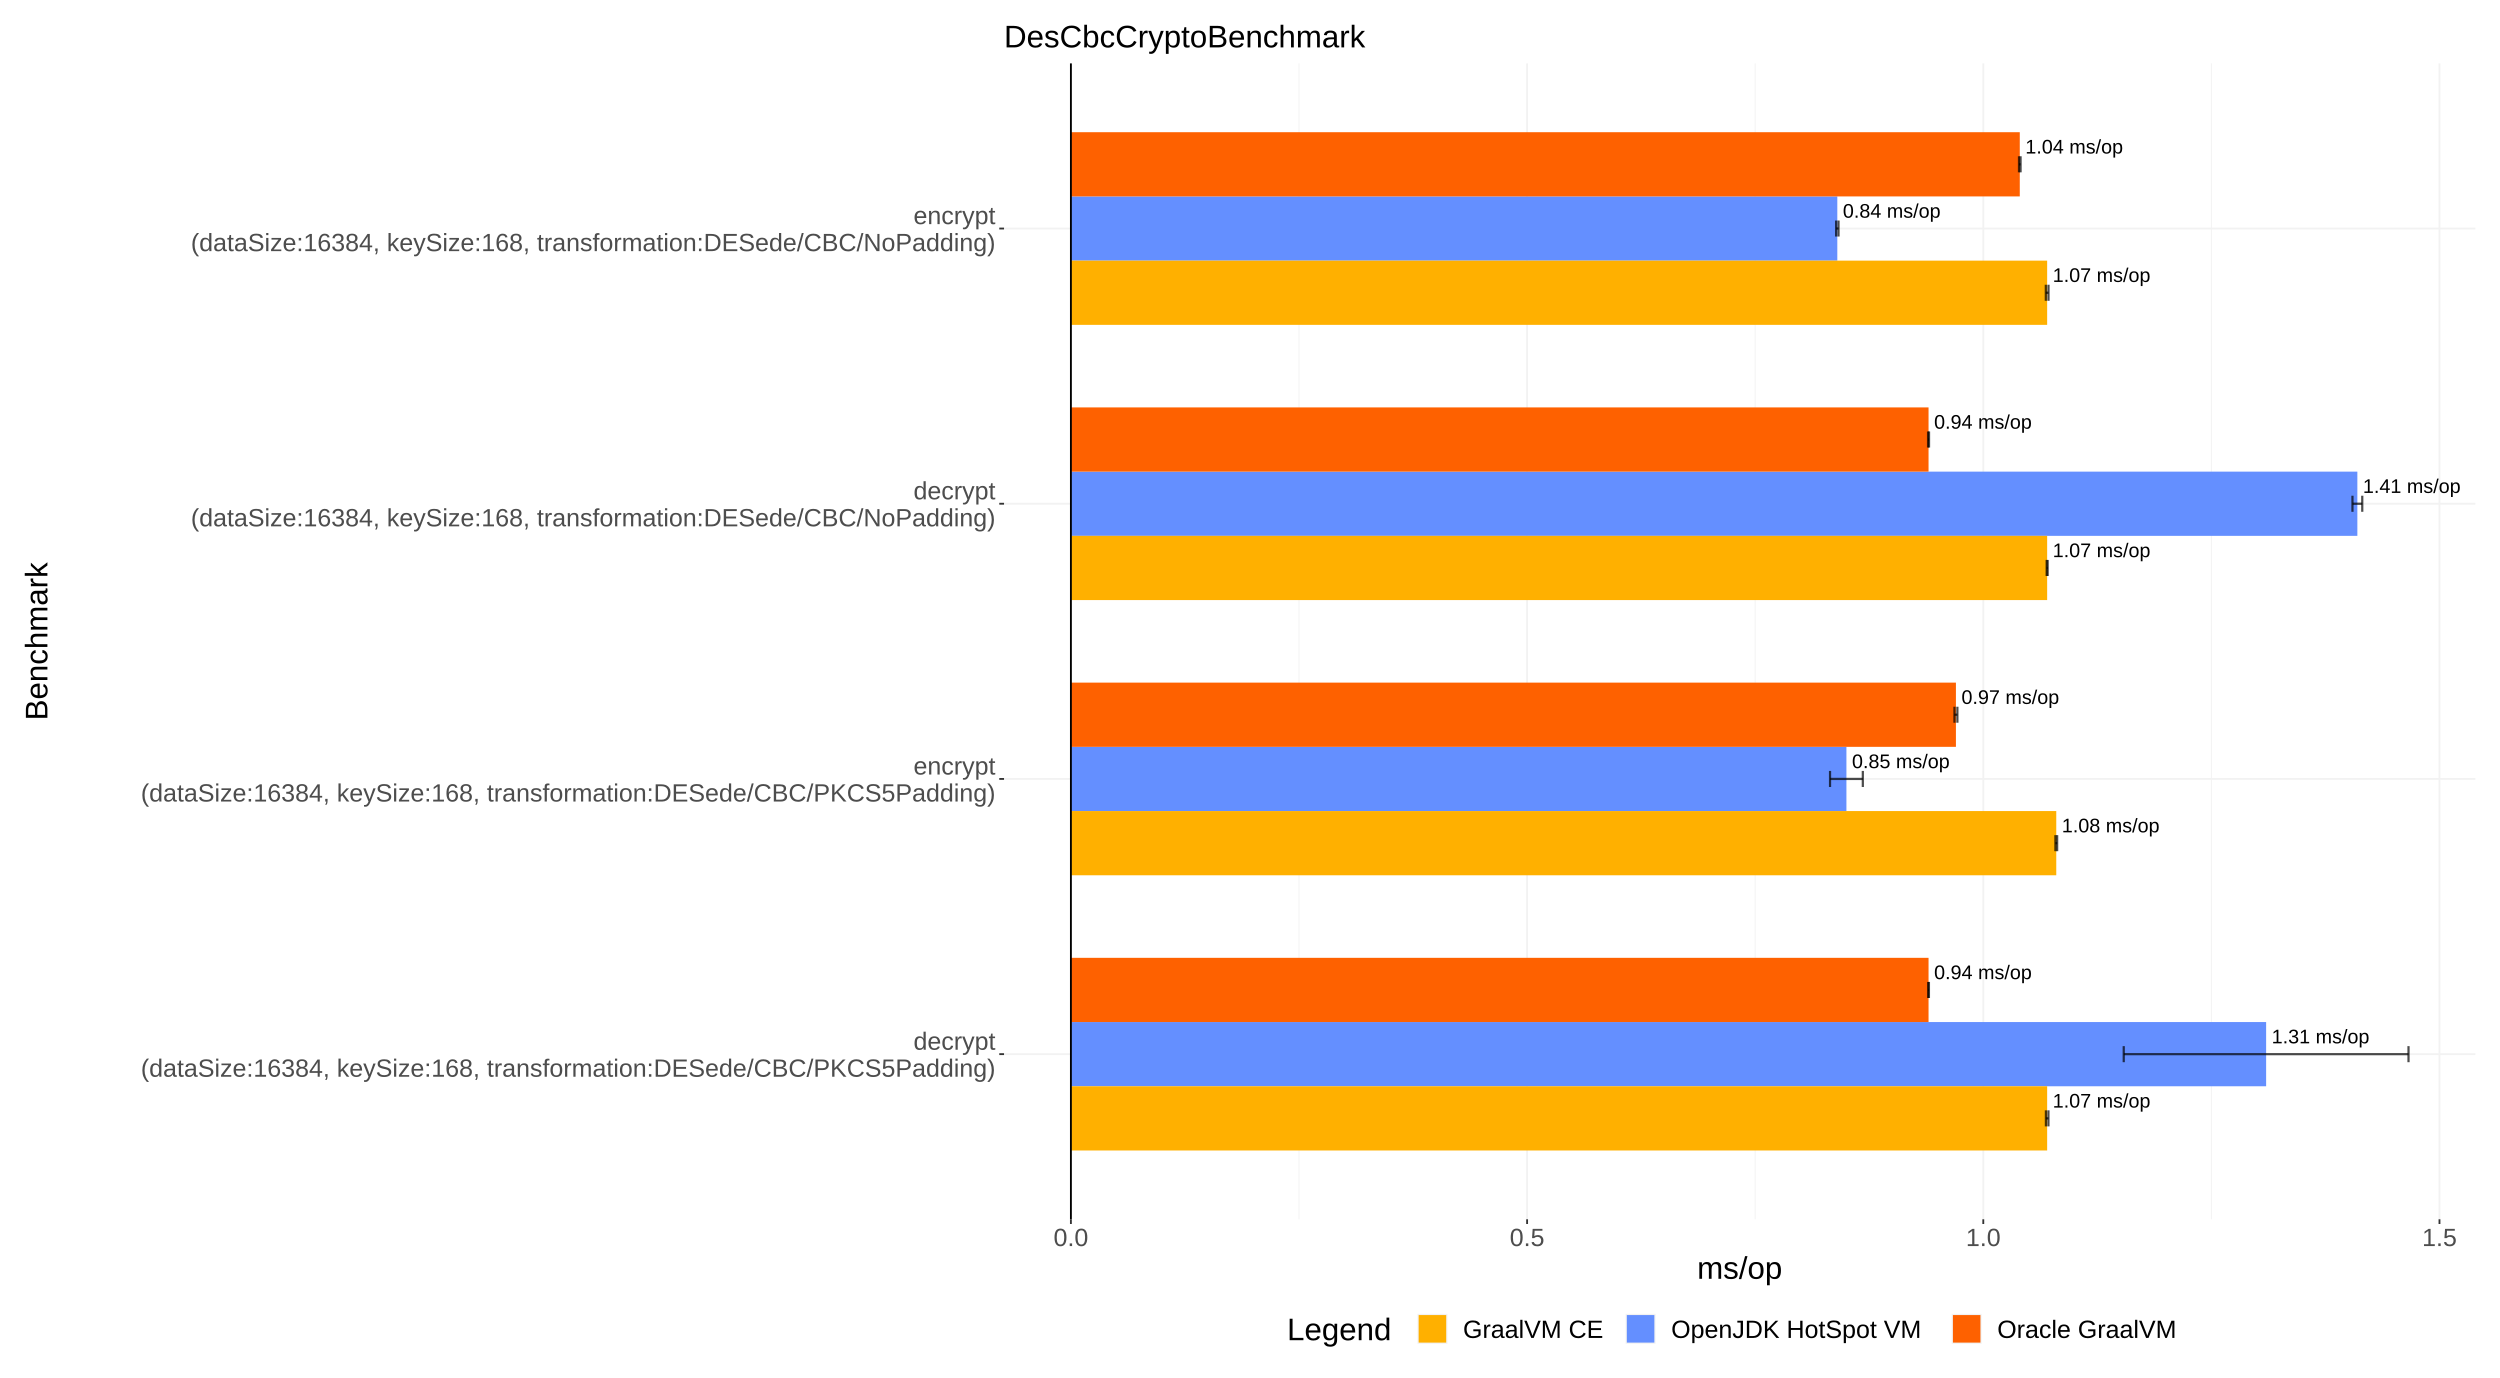
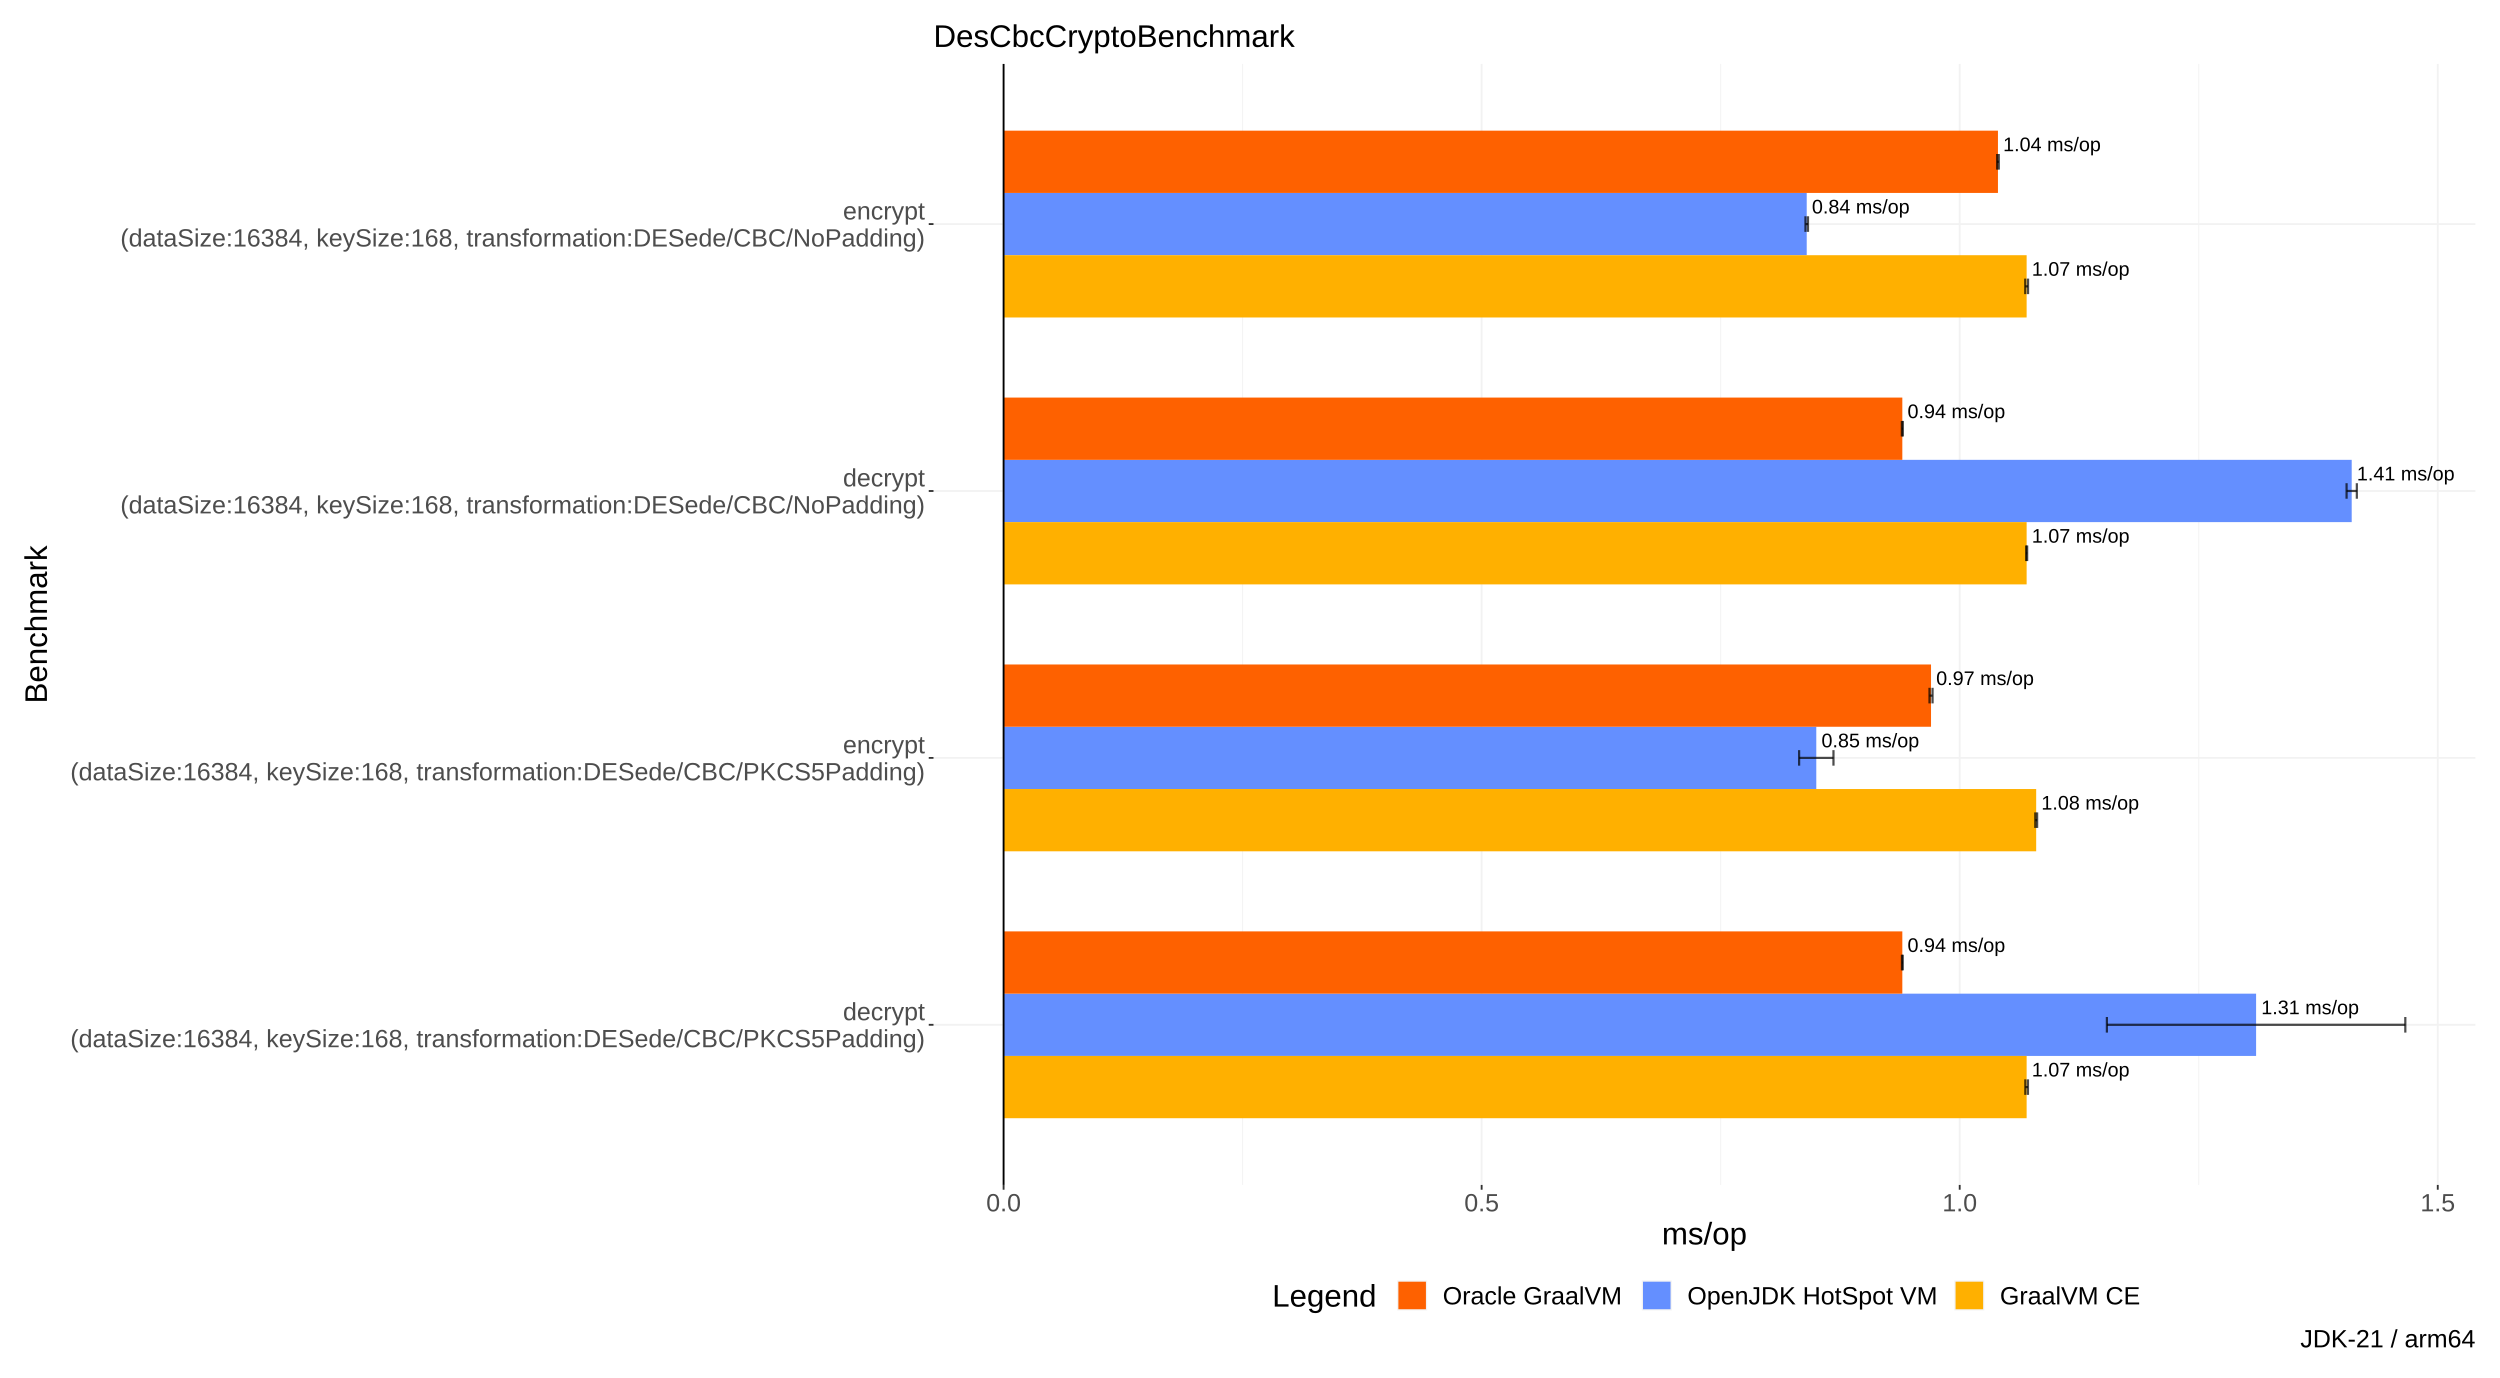
<svg xmlns="http://www.w3.org/2000/svg" class="svglite" width="1440.00pt" height="793.70pt" viewBox="0 0 1440.00 793.70">
  <defs>
    <style type="text/css">
    .svglite line, .svglite polyline, .svglite polygon, .svglite path, .svglite rect, .svglite circle {
      fill: none;
      stroke: #000000;
      stroke-linecap: round;
      stroke-linejoin: round;
      stroke-miterlimit: 10.00;
    }
    .svglite text {
      white-space: pre;
    }
  </style>
  </defs>
  <rect width="100%" height="100%" style="stroke: none; fill: #FFFFFF;" />
  <defs>
    <clipPath id="cpMC4wMHwxNDQwLjAwfDAuMDB8NzkzLjcw">
      <rect x="0.00" y="0.00" width="1440.00" height="793.70" />
    </clipPath>
  </defs>
  <g clip-path="url(#cpMC4wMHwxNDQwLjAwfDAuMDB8NzkzLjcw)">
    <rect x="0.00" y="0.00" width="1440.00" height="793.70" style="stroke-width: 1.07; stroke: #FFFFFF; fill: #FFFFFF;" />
-     <rect x="578.32" y="36.52" width="847.51" height="665.78" style="stroke-width: 1.07; stroke: none;" />
-     <polyline points="748.22,702.30 748.22,36.52 " style="stroke-width: 0.53; stroke: #F2F2F2; stroke-linecap: butt;" />
-     <polyline points="1010.99,702.30 1010.99,36.52 " style="stroke-width: 0.53; stroke: #F2F2F2; stroke-linecap: butt;" />
-     <polyline points="1273.76,702.30 1273.76,36.52 " style="stroke-width: 0.53; stroke: #F2F2F2; stroke-linecap: butt;" />
-     <polyline points="578.32,607.19 1425.83,607.19 " style="stroke-width: 1.07; stroke: #F2F2F2; stroke-linecap: butt;" />
-     <polyline points="578.32,448.67 1425.83,448.67 " style="stroke-width: 1.07; stroke: #F2F2F2; stroke-linecap: butt;" />
-     <polyline points="578.32,290.15 1425.83,290.15 " style="stroke-width: 1.07; stroke: #F2F2F2; stroke-linecap: butt;" />
-     <polyline points="578.32,131.63 1425.83,131.63 " style="stroke-width: 1.07; stroke: #F2F2F2; stroke-linecap: butt;" />
-     <polyline points="616.84,702.30 616.84,36.52 " style="stroke-width: 1.07; stroke: #F2F2F2; stroke-linecap: butt;" />
-     <polyline points="879.61,702.30 879.61,36.52 " style="stroke-width: 1.07; stroke: #F2F2F2; stroke-linecap: butt;" />
-     <polyline points="1142.37,702.30 1142.37,36.52 " style="stroke-width: 1.07; stroke: #F2F2F2; stroke-linecap: butt;" />
-     <polyline points="1405.14,702.30 1405.14,36.52 " style="stroke-width: 1.07; stroke: #F2F2F2; stroke-linecap: butt;" />
-     <rect x="616.84" y="588.70" width="688.45" height="36.99" style="stroke-width: 1.07; stroke: none; stroke-linecap: butt; stroke-linejoin: miter; fill: #648FFF;" />
-     <rect x="616.84" y="625.69" width="562.32" height="36.99" style="stroke-width: 1.07; stroke: none; stroke-linecap: butt; stroke-linejoin: miter; fill: #FFB000;" />
-     <rect x="616.84" y="551.71" width="494.00" height="36.99" style="stroke-width: 1.07; stroke: none; stroke-linecap: butt; stroke-linejoin: miter; fill: #FE6100;" />
-     <rect x="616.84" y="430.18" width="446.70" height="36.99" style="stroke-width: 1.07; stroke: none; stroke-linecap: butt; stroke-linejoin: miter; fill: #648FFF;" />
-     <rect x="616.84" y="467.17" width="567.57" height="36.99" style="stroke-width: 1.07; stroke: none; stroke-linecap: butt; stroke-linejoin: miter; fill: #FFB000;" />
-     <rect x="616.84" y="393.19" width="509.77" height="36.99" style="stroke-width: 1.07; stroke: none; stroke-linecap: butt; stroke-linejoin: miter; fill: #FE6100;" />
-     <rect x="616.84" y="271.66" width="741.00" height="36.99" style="stroke-width: 1.07; stroke: none; stroke-linecap: butt; stroke-linejoin: miter; fill: #648FFF;" />
-     <rect x="616.84" y="308.65" width="562.32" height="36.99" style="stroke-width: 1.07; stroke: none; stroke-linecap: butt; stroke-linejoin: miter; fill: #FFB000;" />
-     <rect x="616.84" y="234.67" width="494.00" height="36.99" style="stroke-width: 1.07; stroke: none; stroke-linecap: butt; stroke-linejoin: miter; fill: #FE6100;" />
-     <rect x="616.84" y="113.14" width="441.45" height="36.99" style="stroke-width: 1.07; stroke: none; stroke-linecap: butt; stroke-linejoin: miter; fill: #648FFF;" />
-     <rect x="616.84" y="150.13" width="562.32" height="36.99" style="stroke-width: 1.07; stroke: none; stroke-linecap: butt; stroke-linejoin: miter; fill: #FFB000;" />
-     <rect x="616.84" y="76.15" width="546.55" height="36.99" style="stroke-width: 1.07; stroke: none; stroke-linecap: butt; stroke-linejoin: miter; fill: #FE6100;" />
-     <text x="1308.49" y="600.97" style="font-size: 11.38px; font-family: &quot;Liberation Sans&quot;;" textLength="63.96px" lengthAdjust="spacingAndGlyphs">1.31 ms/op</text>
-     <text x="1182.36" y="637.96" style="font-size: 11.38px; font-family: &quot;Liberation Sans&quot;;" textLength="63.96px" lengthAdjust="spacingAndGlyphs">1.07 ms/op</text>
-     <text x="1114.04" y="563.98" style="font-size: 11.38px; font-family: &quot;Liberation Sans&quot;;" textLength="63.96px" lengthAdjust="spacingAndGlyphs">0.94 ms/op</text>
-     <text x="1066.74" y="442.45" style="font-size: 11.38px; font-family: &quot;Liberation Sans&quot;;" textLength="63.96px" lengthAdjust="spacingAndGlyphs">0.85 ms/op</text>
-     <text x="1187.61" y="479.44" style="font-size: 11.38px; font-family: &quot;Liberation Sans&quot;;" textLength="63.96px" lengthAdjust="spacingAndGlyphs">1.08 ms/op</text>
-     <text x="1129.81" y="405.46" style="font-size: 11.38px; font-family: &quot;Liberation Sans&quot;;" textLength="63.96px" lengthAdjust="spacingAndGlyphs">0.97 ms/op</text>
-     <text x="1361.04" y="283.93" style="font-size: 11.38px; font-family: &quot;Liberation Sans&quot;;" textLength="63.96px" lengthAdjust="spacingAndGlyphs">1.41 ms/op</text>
-     <text x="1182.36" y="320.92" style="font-size: 11.38px; font-family: &quot;Liberation Sans&quot;;" textLength="63.96px" lengthAdjust="spacingAndGlyphs">1.07 ms/op</text>
-     <text x="1114.04" y="246.94" style="font-size: 11.38px; font-family: &quot;Liberation Sans&quot;;" textLength="63.96px" lengthAdjust="spacingAndGlyphs">0.94 ms/op</text>
-     <text x="1061.49" y="125.41" style="font-size: 11.38px; font-family: &quot;Liberation Sans&quot;;" textLength="63.96px" lengthAdjust="spacingAndGlyphs">0.84 ms/op</text>
-     <text x="1182.36" y="162.40" style="font-size: 11.38px; font-family: &quot;Liberation Sans&quot;;" textLength="63.96px" lengthAdjust="spacingAndGlyphs">1.07 ms/op</text>
-     <text x="1166.59" y="88.43" style="font-size: 11.38px; font-family: &quot;Liberation Sans&quot;;" textLength="63.96px" lengthAdjust="spacingAndGlyphs">1.04 ms/op</text>
-     <polyline points="1387.30,611.82 1387.30,602.57 " style="stroke-width: 1.28; stroke: #000000; stroke-opacity: 0.70; stroke-linecap: butt;" />
-     <polyline points="1387.30,607.19 1223.27,607.19 " style="stroke-width: 1.28; stroke: #000000; stroke-opacity: 0.70; stroke-linecap: butt;" />
-     <polyline points="1223.27,611.82 1223.27,602.57 " style="stroke-width: 1.28; stroke: #000000; stroke-opacity: 0.70; stroke-linecap: butt;" />
-     <polyline points="1179.89,648.80 1179.89,639.56 " style="stroke-width: 1.28; stroke: #000000; stroke-opacity: 0.70; stroke-linecap: butt;" />
-     <polyline points="1179.89,644.18 1178.44,644.18 " style="stroke-width: 1.28; stroke: #000000; stroke-opacity: 0.70; stroke-linecap: butt;" />
-     <polyline points="1178.44,648.80 1178.44,639.56 " style="stroke-width: 1.28; stroke: #000000; stroke-opacity: 0.70; stroke-linecap: butt;" />
-     <polyline points="1111.06,574.83 1111.06,565.58 " style="stroke-width: 1.28; stroke: #000000; stroke-opacity: 0.70; stroke-linecap: butt;" />
-     <polyline points="1111.06,570.20 1110.62,570.20 " style="stroke-width: 1.28; stroke: #000000; stroke-opacity: 0.70; stroke-linecap: butt;" />
-     <polyline points="1110.62,574.83 1110.62,565.58 " style="stroke-width: 1.28; stroke: #000000; stroke-opacity: 0.70; stroke-linecap: butt;" />
-     <polyline points="1072.99,453.30 1072.99,444.05 " style="stroke-width: 1.28; stroke: #000000; stroke-opacity: 0.70; stroke-linecap: butt;" />
-     <polyline points="1072.99,448.67 1054.10,448.67 " style="stroke-width: 1.28; stroke: #000000; stroke-opacity: 0.70; stroke-linecap: butt;" />
-     <polyline points="1054.10,453.30 1054.10,444.05 " style="stroke-width: 1.28; stroke: #000000; stroke-opacity: 0.70; stroke-linecap: butt;" />
-     <polyline points="1184.92,490.28 1184.92,481.04 " style="stroke-width: 1.28; stroke: #000000; stroke-opacity: 0.70; stroke-linecap: butt;" />
-     <polyline points="1184.92,485.66 1183.91,485.66 " style="stroke-width: 1.28; stroke: #000000; stroke-opacity: 0.70; stroke-linecap: butt;" />
-     <polyline points="1183.91,490.28 1183.91,481.04 " style="stroke-width: 1.28; stroke: #000000; stroke-opacity: 0.70; stroke-linecap: butt;" />
-     <polyline points="1127.45,416.31 1127.45,407.06 " style="stroke-width: 1.28; stroke: #000000; stroke-opacity: 0.70; stroke-linecap: butt;" />
-     <polyline points="1127.45,411.68 1125.77,411.68 " style="stroke-width: 1.28; stroke: #000000; stroke-opacity: 0.70; stroke-linecap: butt;" />
-     <polyline points="1125.77,416.31 1125.77,407.06 " style="stroke-width: 1.28; stroke: #000000; stroke-opacity: 0.70; stroke-linecap: butt;" />
-     <polyline points="1360.66,294.78 1360.66,285.53 " style="stroke-width: 1.28; stroke: #000000; stroke-opacity: 0.70; stroke-linecap: butt;" />
-     <polyline points="1360.66,290.15 1355.02,290.15 " style="stroke-width: 1.28; stroke: #000000; stroke-opacity: 0.70; stroke-linecap: butt;" />
-     <polyline points="1355.02,294.78 1355.02,285.53 " style="stroke-width: 1.28; stroke: #000000; stroke-opacity: 0.70; stroke-linecap: butt;" />
-     <polyline points="1179.45,331.76 1179.45,322.52 " style="stroke-width: 1.28; stroke: #000000; stroke-opacity: 0.70; stroke-linecap: butt;" />
-     <polyline points="1179.45,327.14 1178.88,327.14 " style="stroke-width: 1.28; stroke: #000000; stroke-opacity: 0.70; stroke-linecap: butt;" />
-     <polyline points="1178.88,331.76 1178.88,322.52 " style="stroke-width: 1.28; stroke: #000000; stroke-opacity: 0.70; stroke-linecap: butt;" />
-     <polyline points="1111.12,257.79 1111.12,248.54 " style="stroke-width: 1.28; stroke: #000000; stroke-opacity: 0.70; stroke-linecap: butt;" />
-     <polyline points="1111.12,253.17 1110.56,253.17 " style="stroke-width: 1.28; stroke: #000000; stroke-opacity: 0.70; stroke-linecap: butt;" />
-     <polyline points="1110.56,257.79 1110.56,248.54 " style="stroke-width: 1.28; stroke: #000000; stroke-opacity: 0.70; stroke-linecap: butt;" />
-     <polyline points="1058.98,136.26 1058.98,127.01 " style="stroke-width: 1.28; stroke: #000000; stroke-opacity: 0.70; stroke-linecap: butt;" />
-     <polyline points="1058.98,131.63 1057.60,131.63 " style="stroke-width: 1.28; stroke: #000000; stroke-opacity: 0.70; stroke-linecap: butt;" />
-     <polyline points="1057.60,136.26 1057.60,127.01 " style="stroke-width: 1.28; stroke: #000000; stroke-opacity: 0.70; stroke-linecap: butt;" />
-     <polyline points="1179.93,173.25 1179.93,164.00 " style="stroke-width: 1.28; stroke: #000000; stroke-opacity: 0.70; stroke-linecap: butt;" />
-     <polyline points="1179.93,168.62 1178.39,168.62 " style="stroke-width: 1.28; stroke: #000000; stroke-opacity: 0.70; stroke-linecap: butt;" />
-     <polyline points="1178.39,173.25 1178.39,164.00 " style="stroke-width: 1.28; stroke: #000000; stroke-opacity: 0.70; stroke-linecap: butt;" />
-     <polyline points="1163.85,99.27 1163.85,90.02 " style="stroke-width: 1.28; stroke: #000000; stroke-opacity: 0.70; stroke-linecap: butt;" />
-     <polyline points="1163.85,94.65 1162.94,94.65 " style="stroke-width: 1.28; stroke: #000000; stroke-opacity: 0.70; stroke-linecap: butt;" />
-     <polyline points="1162.94,99.27 1162.94,90.02 " style="stroke-width: 1.28; stroke: #000000; stroke-opacity: 0.70; stroke-linecap: butt;" />
-     <line x1="616.84" y1="702.30" x2="616.84" y2="36.52" style="stroke-width: 1.07; stroke-linecap: butt;" />
-     <text x="573.39" y="604.66" text-anchor="end" style="font-size: 14.40px;fill: #4D4D4D; font-family: &quot;Liberation Sans&quot;;" textLength="55.12px" lengthAdjust="spacingAndGlyphs">decrypt</text>
-     <text x="573.39" y="620.21" text-anchor="end" style="font-size: 14.40px;fill: #4D4D4D; font-family: &quot;Liberation Sans&quot;;" textLength="539.60px" lengthAdjust="spacingAndGlyphs">(dataSize:16384, keySize:168, transformation:DESede/CBC/PKCS5Padding)</text>
-     <text x="573.39" y="446.14" text-anchor="end" style="font-size: 14.40px;fill: #4D4D4D; font-family: &quot;Liberation Sans&quot;;" textLength="55.11px" lengthAdjust="spacingAndGlyphs">encrypt</text>
-     <text x="573.39" y="461.69" text-anchor="end" style="font-size: 14.40px;fill: #4D4D4D; font-family: &quot;Liberation Sans&quot;;" textLength="539.60px" lengthAdjust="spacingAndGlyphs">(dataSize:16384, keySize:168, transformation:DESede/CBC/PKCS5Padding)</text>
-     <text x="573.39" y="287.62" text-anchor="end" style="font-size: 14.40px;fill: #4D4D4D; font-family: &quot;Liberation Sans&quot;;" textLength="55.12px" lengthAdjust="spacingAndGlyphs">decrypt</text>
-     <text x="573.39" y="303.17" text-anchor="end" style="font-size: 14.40px;fill: #4D4D4D; font-family: &quot;Liberation Sans&quot;;" textLength="513.50px" lengthAdjust="spacingAndGlyphs">(dataSize:16384, keySize:168, transformation:DESede/CBC/NoPadding)</text>
-     <text x="573.39" y="129.10" text-anchor="end" style="font-size: 14.40px;fill: #4D4D4D; font-family: &quot;Liberation Sans&quot;;" textLength="55.11px" lengthAdjust="spacingAndGlyphs">encrypt</text>
-     <text x="573.39" y="144.66" text-anchor="end" style="font-size: 14.40px;fill: #4D4D4D; font-family: &quot;Liberation Sans&quot;;" textLength="513.50px" lengthAdjust="spacingAndGlyphs">(dataSize:16384, keySize:168, transformation:DESede/CBC/NoPadding)</text>
-     <polyline points="575.58,607.19 578.32,607.19 " style="stroke-width: 1.07; stroke: #333333; stroke-linecap: butt;" />
-     <polyline points="575.58,448.67 578.32,448.67 " style="stroke-width: 1.07; stroke: #333333; stroke-linecap: butt;" />
-     <polyline points="575.58,290.15 578.32,290.15 " style="stroke-width: 1.07; stroke: #333333; stroke-linecap: butt;" />
-     <polyline points="575.58,131.63 578.32,131.63 " style="stroke-width: 1.07; stroke: #333333; stroke-linecap: butt;" />
-     <polyline points="616.84,705.04 616.84,702.30 " style="stroke-width: 1.07; stroke: #333333; stroke-linecap: butt;" />
-     <polyline points="879.61,705.04 879.61,702.30 " style="stroke-width: 1.07; stroke: #333333; stroke-linecap: butt;" />
-     <polyline points="1142.37,705.04 1142.37,702.30 " style="stroke-width: 1.07; stroke: #333333; stroke-linecap: butt;" />
-     <polyline points="1405.14,705.04 1405.14,702.30 " style="stroke-width: 1.07; stroke: #333333; stroke-linecap: butt;" />
-     <text x="616.84" y="717.73" text-anchor="middle" style="font-size: 14.40px;fill: #4D4D4D; font-family: &quot;Liberation Sans&quot;;" textLength="22.89px" lengthAdjust="spacingAndGlyphs">0.0</text>
-     <text x="879.61" y="717.73" text-anchor="middle" style="font-size: 14.40px;fill: #4D4D4D; font-family: &quot;Liberation Sans&quot;;" textLength="22.89px" lengthAdjust="spacingAndGlyphs">0.5</text>
-     <text x="1142.37" y="717.73" text-anchor="middle" style="font-size: 14.40px;fill: #4D4D4D; font-family: &quot;Liberation Sans&quot;;" textLength="22.89px" lengthAdjust="spacingAndGlyphs">1.0</text>
-     <text x="1405.14" y="717.73" text-anchor="middle" style="font-size: 14.40px;fill: #4D4D4D; font-family: &quot;Liberation Sans&quot;;" textLength="22.89px" lengthAdjust="spacingAndGlyphs">1.5</text>
-     <text x="1002.07" y="736.59" text-anchor="middle" style="font-size: 18.00px; font-family: &quot;Liberation Sans&quot;;" textLength="55.41px" lengthAdjust="spacingAndGlyphs">ms/op</text>
-     <text transform="translate(27.30,369.41) rotate(-90)" text-anchor="middle" style="font-size: 18.00px; font-family: &quot;Liberation Sans&quot;;" textLength="102.52px" lengthAdjust="spacingAndGlyphs">Benchmark</text>
-     <rect x="735.88" y="751.29" width="532.38" height="28.24" style="stroke-width: 1.07; stroke: none; fill: #FFFFFF;" />
-     <text x="741.36" y="771.97" style="font-size: 18.00px; font-family: &quot;Liberation Sans&quot;;" textLength="66.12px" lengthAdjust="spacingAndGlyphs">Legend</text>
-     <rect x="816.44" y="756.77" width="17.28" height="17.28" style="stroke-width: 1.07; stroke: none; fill: #F2F2F2;" />
-     <rect x="817.15" y="757.48" width="15.86" height="15.86" style="stroke-width: 1.07; stroke: none; stroke-linecap: butt; stroke-linejoin: miter; fill: #FFB000;" />
-     <rect x="936.34" y="756.77" width="17.28" height="17.28" style="stroke-width: 1.07; stroke: none; fill: #F2F2F2;" />
-     <rect x="937.05" y="757.48" width="15.86" height="15.86" style="stroke-width: 1.07; stroke: none; stroke-linecap: butt; stroke-linejoin: miter; fill: #648FFF;" />
-     <rect x="1124.17" y="756.77" width="17.28" height="17.28" style="stroke-width: 1.07; stroke: none; fill: #F2F2F2;" />
-     <rect x="1124.88" y="757.48" width="15.86" height="15.86" style="stroke-width: 1.07; stroke: none; stroke-linecap: butt; stroke-linejoin: miter; fill: #FE6100;" />
-     <text x="842.69" y="770.65" style="font-size: 14.40px; font-family: &quot;Liberation Sans&quot;;" textLength="84.69px" lengthAdjust="spacingAndGlyphs">GraalVM CE</text>
-     <text x="962.59" y="770.65" style="font-size: 14.40px; font-family: &quot;Liberation Sans&quot;;" textLength="152.61px" lengthAdjust="spacingAndGlyphs">OpenJDK HotSpot VM</text>
-     <text x="1150.41" y="770.65" style="font-size: 14.40px; font-family: &quot;Liberation Sans&quot;;" textLength="112.37px" lengthAdjust="spacingAndGlyphs">Oracle GraalVM</text>
-     <text x="578.32" y="27.30" style="font-size: 18.00px; font-family: &quot;Liberation Sans&quot;;" textLength="230.85px" lengthAdjust="spacingAndGlyphs">DesCbcCryptoBenchmark</text>
+     <rect x="537.70" y="36.82" width="888.12" height="645.71" style="stroke-width: 1.07; stroke: none;" />
+     <polyline points="715.75,682.53 715.75,36.82 " style="stroke-width: 0.53; stroke: #F2F2F2; stroke-linecap: butt;" />
+     <polyline points="991.11,682.53 991.11,36.82 " style="stroke-width: 0.53; stroke: #F2F2F2; stroke-linecap: butt;" />
+     <polyline points="1266.47,682.53 1266.47,36.82 " style="stroke-width: 0.53; stroke: #F2F2F2; stroke-linecap: butt;" />
+     <polyline points="537.70,590.29 1425.83,590.29 " style="stroke-width: 1.07; stroke: #F2F2F2; stroke-linecap: butt;" />
+     <polyline points="537.70,436.55 1425.83,436.55 " style="stroke-width: 1.07; stroke: #F2F2F2; stroke-linecap: butt;" />
+     <polyline points="537.70,282.81 1425.83,282.81 " style="stroke-width: 1.07; stroke: #F2F2F2; stroke-linecap: butt;" />
+     <polyline points="537.70,129.07 1425.83,129.07 " style="stroke-width: 1.07; stroke: #F2F2F2; stroke-linecap: butt;" />
+     <polyline points="578.07,682.53 578.07,36.82 " style="stroke-width: 1.07; stroke: #F2F2F2; stroke-linecap: butt;" />
+     <polyline points="853.43,682.53 853.43,36.82 " style="stroke-width: 1.07; stroke: #F2F2F2; stroke-linecap: butt;" />
+     <polyline points="1128.79,682.53 1128.79,36.82 " style="stroke-width: 1.07; stroke: #F2F2F2; stroke-linecap: butt;" />
+     <polyline points="1404.15,682.53 1404.15,36.82 " style="stroke-width: 1.07; stroke: #F2F2F2; stroke-linecap: butt;" />
+     <rect x="578.07" y="572.35" width="721.44" height="35.87" style="stroke-width: 1.07; stroke: none; stroke-linecap: butt; stroke-linejoin: miter; fill: #648FFF;" />
+     <rect x="578.07" y="608.22" width="589.27" height="35.87" style="stroke-width: 1.07; stroke: none; stroke-linecap: butt; stroke-linejoin: miter; fill: #FFB000;" />
+     <rect x="578.07" y="536.48" width="517.67" height="35.87" style="stroke-width: 1.07; stroke: none; stroke-linecap: butt; stroke-linejoin: miter; fill: #FE6100;" />
+     <rect x="578.07" y="418.61" width="468.11" height="35.87" style="stroke-width: 1.07; stroke: none; stroke-linecap: butt; stroke-linejoin: miter; fill: #648FFF;" />
+     <rect x="578.07" y="454.48" width="594.77" height="35.87" style="stroke-width: 1.07; stroke: none; stroke-linecap: butt; stroke-linejoin: miter; fill: #FFB000;" />
+     <rect x="578.07" y="382.74" width="534.20" height="35.87" style="stroke-width: 1.07; stroke: none; stroke-linecap: butt; stroke-linejoin: miter; fill: #FE6100;" />
+     <rect x="578.07" y="264.87" width="776.51" height="35.87" style="stroke-width: 1.07; stroke: none; stroke-linecap: butt; stroke-linejoin: miter; fill: #648FFF;" />
+     <rect x="578.07" y="300.74" width="589.27" height="35.87" style="stroke-width: 1.07; stroke: none; stroke-linecap: butt; stroke-linejoin: miter; fill: #FFB000;" />
+     <rect x="578.07" y="229.00" width="517.67" height="35.87" style="stroke-width: 1.07; stroke: none; stroke-linecap: butt; stroke-linejoin: miter; fill: #FE6100;" />
+     <rect x="578.07" y="111.13" width="462.60" height="35.87" style="stroke-width: 1.07; stroke: none; stroke-linecap: butt; stroke-linejoin: miter; fill: #648FFF;" />
+     <rect x="578.07" y="147.00" width="589.27" height="35.87" style="stroke-width: 1.07; stroke: none; stroke-linecap: butt; stroke-linejoin: miter; fill: #FFB000;" />
+     <rect x="578.07" y="75.26" width="572.75" height="35.87" style="stroke-width: 1.07; stroke: none; stroke-linecap: butt; stroke-linejoin: miter; fill: #FE6100;" />
+     <text x="1302.50" y="584.19" style="font-size: 11.38px; font-family: &quot;Liberation Sans&quot;;" textLength="59.73px" lengthAdjust="spacingAndGlyphs">1.31 ms/op</text>
+     <text x="1170.33" y="620.06" style="font-size: 11.38px; font-family: &quot;Liberation Sans&quot;;" textLength="59.73px" lengthAdjust="spacingAndGlyphs">1.07 ms/op</text>
+     <text x="1098.73" y="548.32" style="font-size: 11.38px; font-family: &quot;Liberation Sans&quot;;" textLength="59.73px" lengthAdjust="spacingAndGlyphs">0.94 ms/op</text>
+     <text x="1049.17" y="430.45" style="font-size: 11.38px; font-family: &quot;Liberation Sans&quot;;" textLength="59.73px" lengthAdjust="spacingAndGlyphs">0.85 ms/op</text>
+     <text x="1175.83" y="466.32" style="font-size: 11.38px; font-family: &quot;Liberation Sans&quot;;" textLength="59.73px" lengthAdjust="spacingAndGlyphs">1.08 ms/op</text>
+     <text x="1115.25" y="394.58" style="font-size: 11.38px; font-family: &quot;Liberation Sans&quot;;" textLength="59.73px" lengthAdjust="spacingAndGlyphs">0.97 ms/op</text>
+     <text x="1357.57" y="276.71" style="font-size: 11.38px; font-family: &quot;Liberation Sans&quot;;" textLength="59.73px" lengthAdjust="spacingAndGlyphs">1.41 ms/op</text>
+     <text x="1170.33" y="312.58" style="font-size: 11.38px; font-family: &quot;Liberation Sans&quot;;" textLength="59.73px" lengthAdjust="spacingAndGlyphs">1.07 ms/op</text>
+     <text x="1098.73" y="240.84" style="font-size: 11.38px; font-family: &quot;Liberation Sans&quot;;" textLength="59.73px" lengthAdjust="spacingAndGlyphs">0.94 ms/op</text>
+     <text x="1043.66" y="122.97" style="font-size: 11.38px; font-family: &quot;Liberation Sans&quot;;" textLength="59.73px" lengthAdjust="spacingAndGlyphs">0.84 ms/op</text>
+     <text x="1170.33" y="158.84" style="font-size: 11.38px; font-family: &quot;Liberation Sans&quot;;" textLength="59.73px" lengthAdjust="spacingAndGlyphs">1.07 ms/op</text>
+     <text x="1153.80" y="87.10" style="font-size: 11.38px; font-family: &quot;Liberation Sans&quot;;" textLength="59.73px" lengthAdjust="spacingAndGlyphs">1.04 ms/op</text>
+     <polyline points="1385.46,594.77 1385.46,585.80 " style="stroke-width: 1.28; stroke: #000000; stroke-opacity: 0.70; stroke-linecap: butt;" />
+     <polyline points="1385.46,590.29 1213.57,590.29 " style="stroke-width: 1.28; stroke: #000000; stroke-opacity: 0.70; stroke-linecap: butt;" />
+     <polyline points="1213.57,594.77 1213.57,585.80 " style="stroke-width: 1.28; stroke: #000000; stroke-opacity: 0.70; stroke-linecap: butt;" />
+     <polyline points="1168.10,630.64 1168.10,621.68 " style="stroke-width: 1.28; stroke: #000000; stroke-opacity: 0.70; stroke-linecap: butt;" />
+     <polyline points="1168.10,626.16 1166.58,626.16 " style="stroke-width: 1.28; stroke: #000000; stroke-opacity: 0.70; stroke-linecap: butt;" />
+     <polyline points="1166.58,630.64 1166.58,621.68 " style="stroke-width: 1.28; stroke: #000000; stroke-opacity: 0.70; stroke-linecap: butt;" />
+     <polyline points="1095.98,558.90 1095.98,549.93 " style="stroke-width: 1.28; stroke: #000000; stroke-opacity: 0.70; stroke-linecap: butt;" />
+     <polyline points="1095.98,554.42 1095.51,554.42 " style="stroke-width: 1.28; stroke: #000000; stroke-opacity: 0.70; stroke-linecap: butt;" />
+     <polyline points="1095.51,558.90 1095.51,549.93 " style="stroke-width: 1.28; stroke: #000000; stroke-opacity: 0.70; stroke-linecap: butt;" />
+     <polyline points="1056.08,441.03 1056.08,432.06 " style="stroke-width: 1.28; stroke: #000000; stroke-opacity: 0.70; stroke-linecap: butt;" />
+     <polyline points="1056.08,436.55 1036.29,436.55 " style="stroke-width: 1.28; stroke: #000000; stroke-opacity: 0.70; stroke-linecap: butt;" />
+     <polyline points="1036.29,441.03 1036.29,432.06 " style="stroke-width: 1.28; stroke: #000000; stroke-opacity: 0.70; stroke-linecap: butt;" />
+     <polyline points="1173.38,476.90 1173.38,467.94 " style="stroke-width: 1.28; stroke: #000000; stroke-opacity: 0.70; stroke-linecap: butt;" />
+     <polyline points="1173.38,472.42 1172.31,472.42 " style="stroke-width: 1.28; stroke: #000000; stroke-opacity: 0.70; stroke-linecap: butt;" />
+     <polyline points="1172.31,476.90 1172.31,467.94 " style="stroke-width: 1.28; stroke: #000000; stroke-opacity: 0.70; stroke-linecap: butt;" />
+     <polyline points="1113.15,405.16 1113.15,396.19 " style="stroke-width: 1.28; stroke: #000000; stroke-opacity: 0.70; stroke-linecap: butt;" />
+     <polyline points="1113.15,400.68 1111.39,400.68 " style="stroke-width: 1.28; stroke: #000000; stroke-opacity: 0.70; stroke-linecap: butt;" />
+     <polyline points="1111.39,405.16 1111.39,396.19 " style="stroke-width: 1.28; stroke: #000000; stroke-opacity: 0.70; stroke-linecap: butt;" />
+     <polyline points="1357.54,287.29 1357.54,278.32 " style="stroke-width: 1.28; stroke: #000000; stroke-opacity: 0.70; stroke-linecap: butt;" />
+     <polyline points="1357.54,282.81 1351.63,282.81 " style="stroke-width: 1.28; stroke: #000000; stroke-opacity: 0.70; stroke-linecap: butt;" />
+     <polyline points="1351.63,287.29 1351.63,278.32 " style="stroke-width: 1.28; stroke: #000000; stroke-opacity: 0.70; stroke-linecap: butt;" />
+     <polyline points="1167.64,323.17 1167.64,314.20 " style="stroke-width: 1.28; stroke: #000000; stroke-opacity: 0.70; stroke-linecap: butt;" />
+     <polyline points="1167.64,318.68 1167.04,318.68 " style="stroke-width: 1.28; stroke: #000000; stroke-opacity: 0.70; stroke-linecap: butt;" />
+     <polyline points="1167.04,323.17 1167.04,314.20 " style="stroke-width: 1.28; stroke: #000000; stroke-opacity: 0.70; stroke-linecap: butt;" />
+     <polyline points="1096.04,251.42 1096.04,242.45 " style="stroke-width: 1.28; stroke: #000000; stroke-opacity: 0.70; stroke-linecap: butt;" />
+     <polyline points="1096.04,246.94 1095.45,246.94 " style="stroke-width: 1.28; stroke: #000000; stroke-opacity: 0.70; stroke-linecap: butt;" />
+     <polyline points="1095.45,251.42 1095.45,242.45 " style="stroke-width: 1.28; stroke: #000000; stroke-opacity: 0.70; stroke-linecap: butt;" />
+     <polyline points="1041.40,133.55 1041.40,124.58 " style="stroke-width: 1.28; stroke: #000000; stroke-opacity: 0.70; stroke-linecap: butt;" />
+     <polyline points="1041.40,129.07 1039.95,129.07 " style="stroke-width: 1.28; stroke: #000000; stroke-opacity: 0.70; stroke-linecap: butt;" />
+     <polyline points="1039.95,133.55 1039.95,124.58 " style="stroke-width: 1.28; stroke: #000000; stroke-opacity: 0.70; stroke-linecap: butt;" />
+     <polyline points="1168.15,169.43 1168.15,160.46 " style="stroke-width: 1.28; stroke: #000000; stroke-opacity: 0.70; stroke-linecap: butt;" />
+     <polyline points="1168.15,164.94 1166.53,164.94 " style="stroke-width: 1.28; stroke: #000000; stroke-opacity: 0.70; stroke-linecap: butt;" />
+     <polyline points="1166.53,169.43 1166.53,160.46 " style="stroke-width: 1.28; stroke: #000000; stroke-opacity: 0.70; stroke-linecap: butt;" />
+     <polyline points="1151.30,97.68 1151.30,88.71 " style="stroke-width: 1.28; stroke: #000000; stroke-opacity: 0.70; stroke-linecap: butt;" />
+     <polyline points="1151.30,93.20 1150.34,93.20 " style="stroke-width: 1.28; stroke: #000000; stroke-opacity: 0.70; stroke-linecap: butt;" />
+     <polyline points="1150.34,97.68 1150.34,88.71 " style="stroke-width: 1.28; stroke: #000000; stroke-opacity: 0.70; stroke-linecap: butt;" />
+     <line x1="578.07" y1="682.53" x2="578.07" y2="36.82" style="stroke-width: 1.07; stroke-linecap: butt;" />
+     <text x="532.77" y="587.65" text-anchor="end" style="font-size: 14.40px;fill: #4D4D4D; font-family: &quot;Liberation Sans&quot;;" textLength="51.19px" lengthAdjust="spacingAndGlyphs">decrypt</text>
+     <text x="532.77" y="603.20" text-anchor="end" style="font-size: 14.40px;fill: #4D4D4D; font-family: &quot;Liberation Sans&quot;;" textLength="498.69px" lengthAdjust="spacingAndGlyphs">(dataSize:16384, keySize:168, transformation:DESede/CBC/PKCS5Padding)</text>
+     <text x="532.77" y="433.91" text-anchor="end" style="font-size: 14.40px;fill: #4D4D4D; font-family: &quot;Liberation Sans&quot;;" textLength="51.24px" lengthAdjust="spacingAndGlyphs">encrypt</text>
+     <text x="532.77" y="449.46" text-anchor="end" style="font-size: 14.40px;fill: #4D4D4D; font-family: &quot;Liberation Sans&quot;;" textLength="498.69px" lengthAdjust="spacingAndGlyphs">(dataSize:16384, keySize:168, transformation:DESede/CBC/PKCS5Padding)</text>
+     <text x="532.77" y="280.17" text-anchor="end" style="font-size: 14.40px;fill: #4D4D4D; font-family: &quot;Liberation Sans&quot;;" textLength="51.19px" lengthAdjust="spacingAndGlyphs">decrypt</text>
+     <text x="532.77" y="295.73" text-anchor="end" style="font-size: 14.40px;fill: #4D4D4D; font-family: &quot;Liberation Sans&quot;;" textLength="475.50px" lengthAdjust="spacingAndGlyphs">(dataSize:16384, keySize:168, transformation:DESede/CBC/NoPadding)</text>
+     <text x="532.77" y="126.43" text-anchor="end" style="font-size: 14.40px;fill: #4D4D4D; font-family: &quot;Liberation Sans&quot;;" textLength="51.24px" lengthAdjust="spacingAndGlyphs">encrypt</text>
+     <text x="532.77" y="141.99" text-anchor="end" style="font-size: 14.40px;fill: #4D4D4D; font-family: &quot;Liberation Sans&quot;;" textLength="475.50px" lengthAdjust="spacingAndGlyphs">(dataSize:16384, keySize:168, transformation:DESede/CBC/NoPadding)</text>
+     <polyline points="534.96,590.29 537.70,590.29 " style="stroke-width: 1.07; stroke: #333333; stroke-linecap: butt;" />
+     <polyline points="534.96,436.55 537.70,436.55 " style="stroke-width: 1.07; stroke: #333333; stroke-linecap: butt;" />
+     <polyline points="534.96,282.81 537.70,282.81 " style="stroke-width: 1.07; stroke: #333333; stroke-linecap: butt;" />
+     <polyline points="534.96,129.07 537.70,129.07 " style="stroke-width: 1.07; stroke: #333333; stroke-linecap: butt;" />
+     <polyline points="578.07,685.27 578.07,682.53 " style="stroke-width: 1.07; stroke: #333333; stroke-linecap: butt;" />
+     <polyline points="853.43,685.27 853.43,682.53 " style="stroke-width: 1.07; stroke: #333333; stroke-linecap: butt;" />
+     <polyline points="1128.79,685.27 1128.79,682.53 " style="stroke-width: 1.07; stroke: #333333; stroke-linecap: butt;" />
+     <polyline points="1404.15,685.27 1404.15,682.53 " style="stroke-width: 1.07; stroke: #333333; stroke-linecap: butt;" />
+     <text x="578.07" y="697.74" text-anchor="middle" style="font-size: 14.40px;fill: #4D4D4D; font-family: &quot;Liberation Sans&quot;;" textLength="20.32px" lengthAdjust="spacingAndGlyphs">0.0</text>
+     <text x="853.43" y="697.74" text-anchor="middle" style="font-size: 14.40px;fill: #4D4D4D; font-family: &quot;Liberation Sans&quot;;" textLength="20.32px" lengthAdjust="spacingAndGlyphs">0.5</text>
+     <text x="1128.79" y="697.74" text-anchor="middle" style="font-size: 14.40px;fill: #4D4D4D; font-family: &quot;Liberation Sans&quot;;" textLength="20.32px" lengthAdjust="spacingAndGlyphs">1.0</text>
+     <text x="1404.15" y="697.74" text-anchor="middle" style="font-size: 14.40px;fill: #4D4D4D; font-family: &quot;Liberation Sans&quot;;" textLength="20.32px" lengthAdjust="spacingAndGlyphs">1.5</text>
+     <text x="981.76" y="716.79" text-anchor="middle" style="font-size: 18.00px; font-family: &quot;Liberation Sans&quot;;" textLength="54.12px" lengthAdjust="spacingAndGlyphs">ms/op</text>
+     <text transform="translate(27.03,359.68) rotate(-90)" text-anchor="middle" style="font-size: 18.00px; font-family: &quot;Liberation Sans&quot;;" textLength="96.72px" lengthAdjust="spacingAndGlyphs">Benchmark</text>
+     <rect x="727.31" y="732.07" width="508.92" height="28.24" style="stroke-width: 1.07; stroke: none; fill: #FFFFFF;" />
+     <text x="732.79" y="752.62" style="font-size: 18.00px; font-family: &quot;Liberation Sans&quot;;" textLength="63.01px" lengthAdjust="spacingAndGlyphs">Legend</text>
+     <rect x="804.76" y="737.55" width="17.28" height="17.28" style="stroke-width: 1.07; stroke: none; fill: #F2F2F2;" />
+     <rect x="805.47" y="738.26" width="15.86" height="15.86" style="stroke-width: 1.07; stroke: none; stroke-linecap: butt; stroke-linejoin: miter; fill: #FE6100;" />
+     <rect x="945.66" y="737.55" width="17.28" height="17.28" style="stroke-width: 1.07; stroke: none; fill: #F2F2F2;" />
+     <rect x="946.37" y="738.26" width="15.86" height="15.86" style="stroke-width: 1.07; stroke: none; stroke-linecap: butt; stroke-linejoin: miter; fill: #648FFF;" />
+     <rect x="1125.70" y="737.55" width="17.28" height="17.28" style="stroke-width: 1.07; stroke: none; fill: #F2F2F2;" />
+     <rect x="1126.41" y="738.26" width="15.86" height="15.86" style="stroke-width: 1.07; stroke: none; stroke-linecap: butt; stroke-linejoin: miter; fill: #FFB000;" />
+     <text x="831.01" y="751.33" style="font-size: 14.40px; font-family: &quot;Liberation Sans&quot;;" textLength="105.69px" lengthAdjust="spacingAndGlyphs">Oracle GraalVM</text>
+     <text x="971.91" y="751.33" style="font-size: 14.40px; font-family: &quot;Liberation Sans&quot;;" textLength="144.83px" lengthAdjust="spacingAndGlyphs">OpenJDK HotSpot VM</text>
+     <text x="1151.95" y="751.33" style="font-size: 14.40px; font-family: &quot;Liberation Sans&quot;;" textLength="78.80px" lengthAdjust="spacingAndGlyphs">GraalVM CE</text>
+     <text x="537.70" y="27.03" style="font-size: 18.00px; font-family: &quot;Liberation Sans&quot;;" textLength="216.19px" lengthAdjust="spacingAndGlyphs">DesCbcCryptoBenchmark</text>
+     <text x="1425.83" y="776.07" text-anchor="end" style="font-size: 14.40px; font-family: &quot;Liberation Sans&quot;;" textLength="101.21px" lengthAdjust="spacingAndGlyphs">JDK-21 / arm64</text>
  </g>
</svg>
